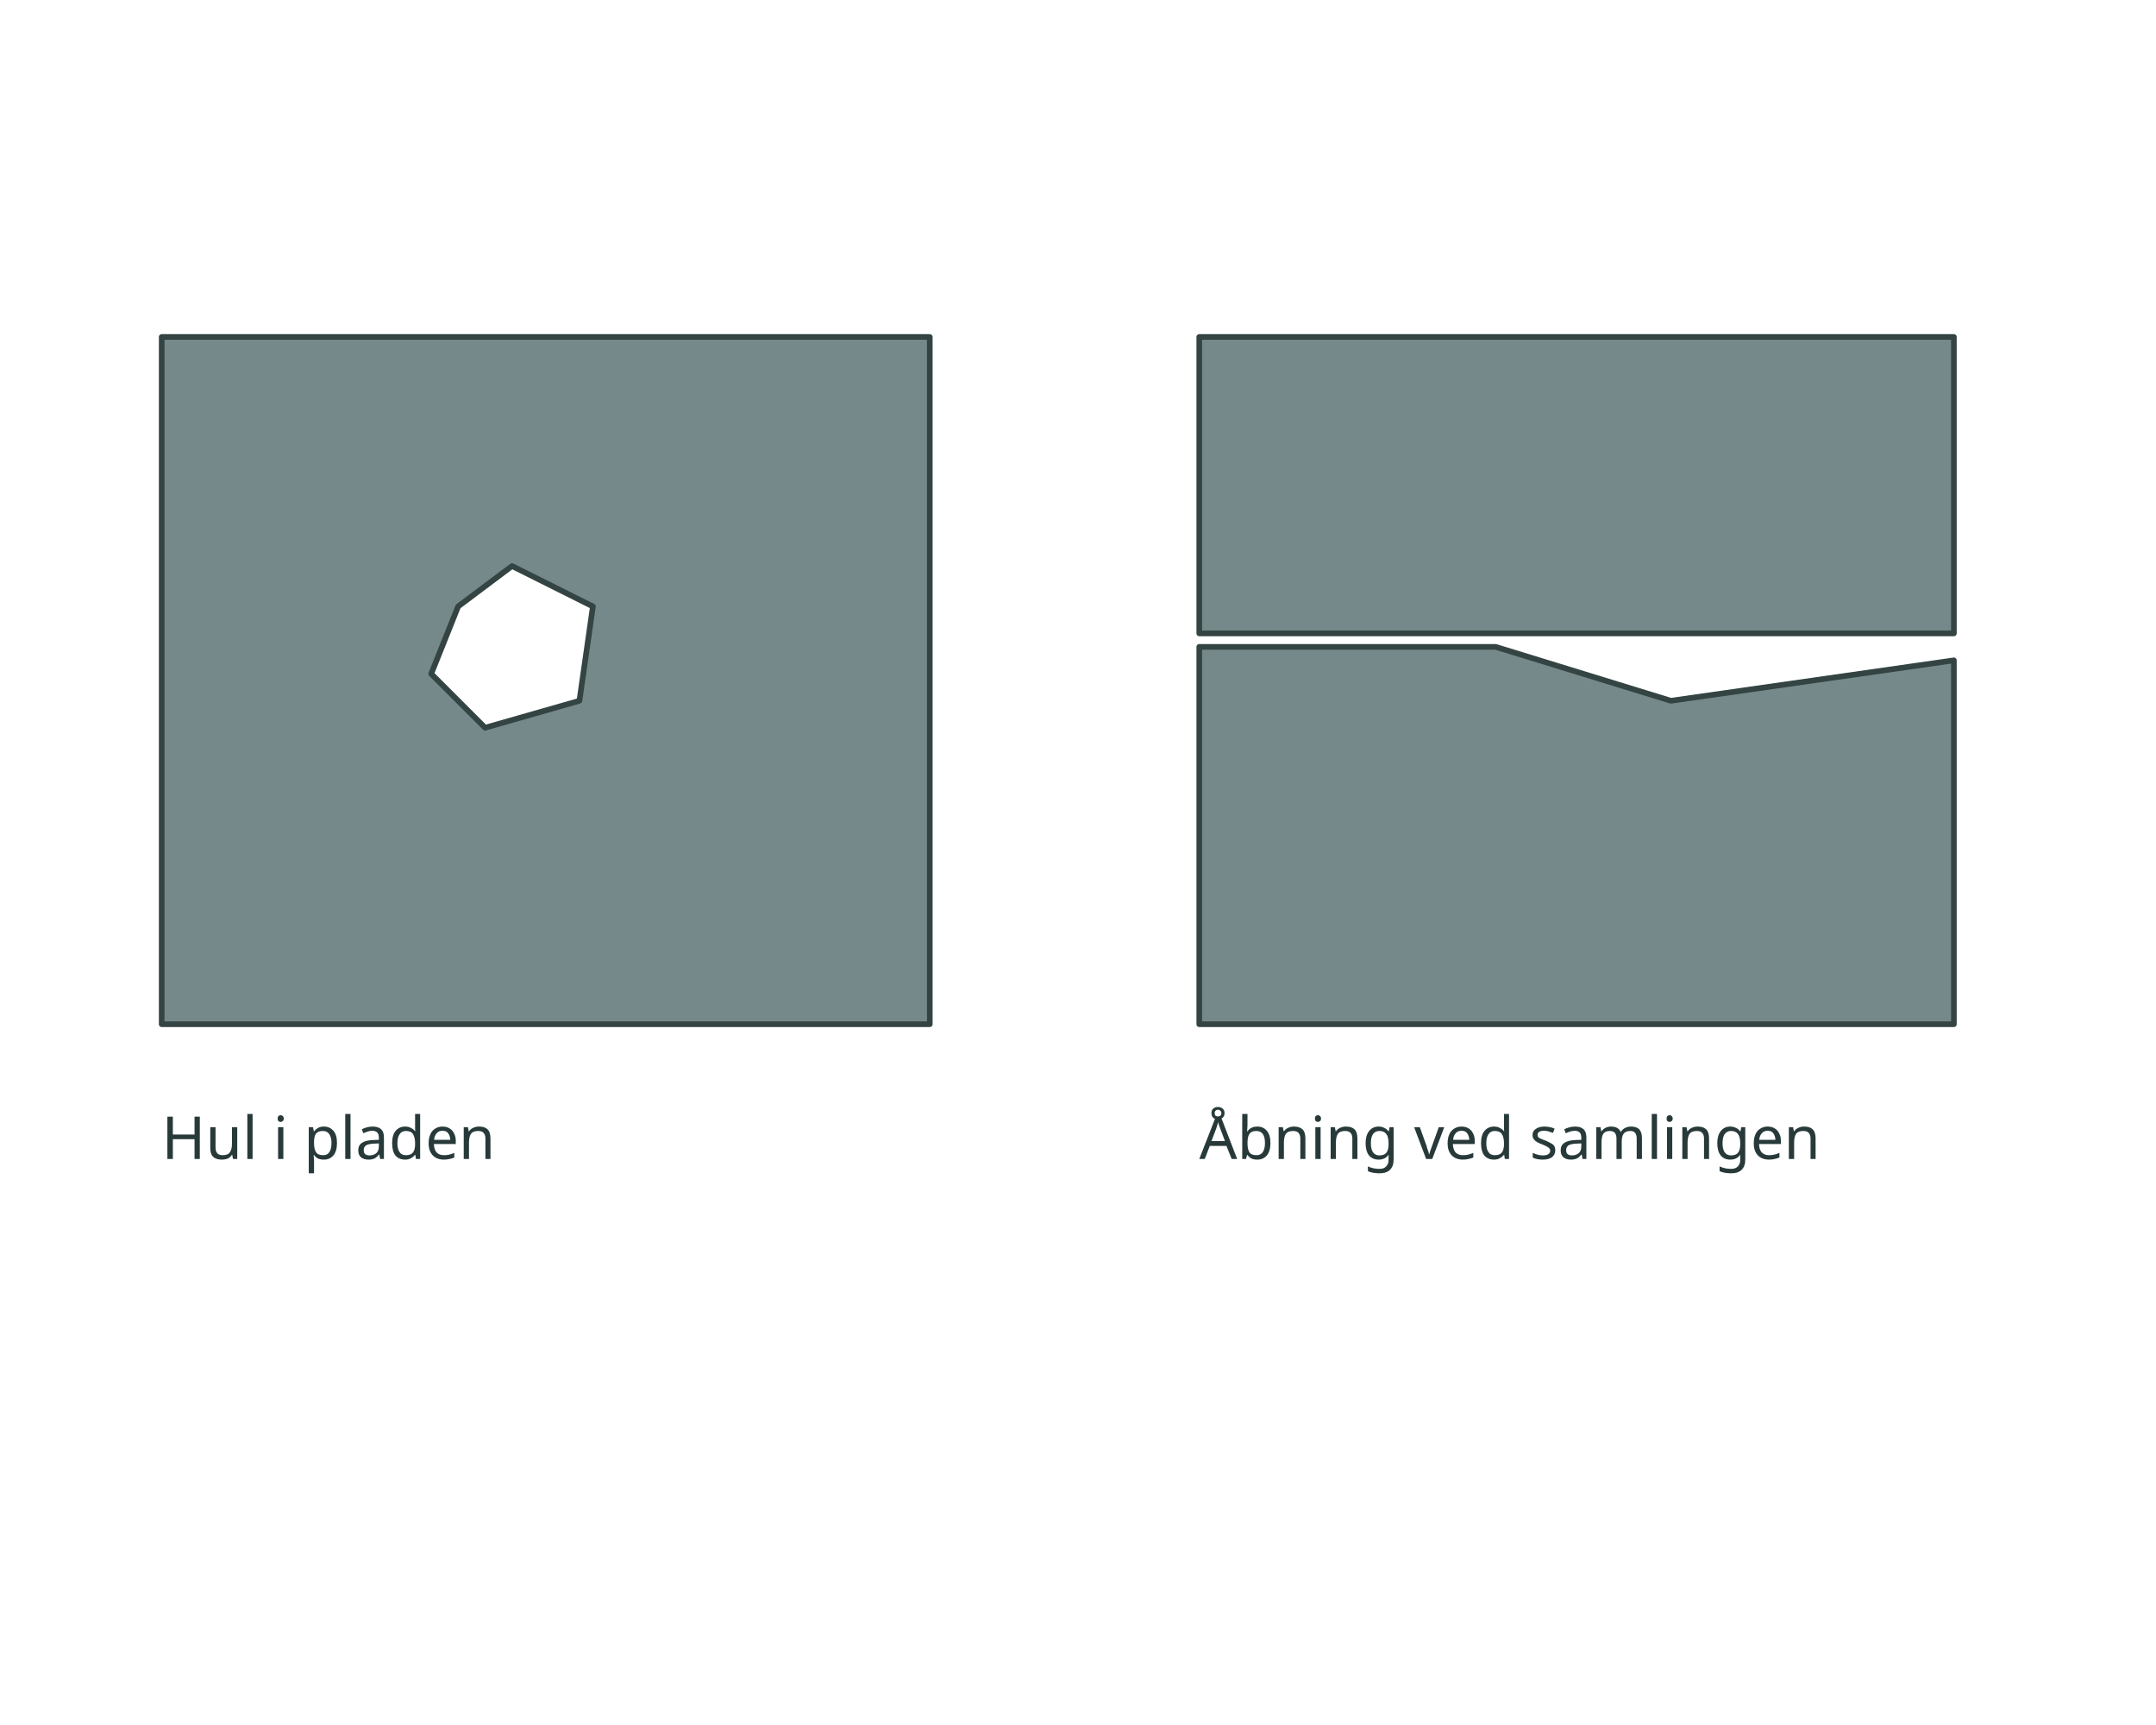
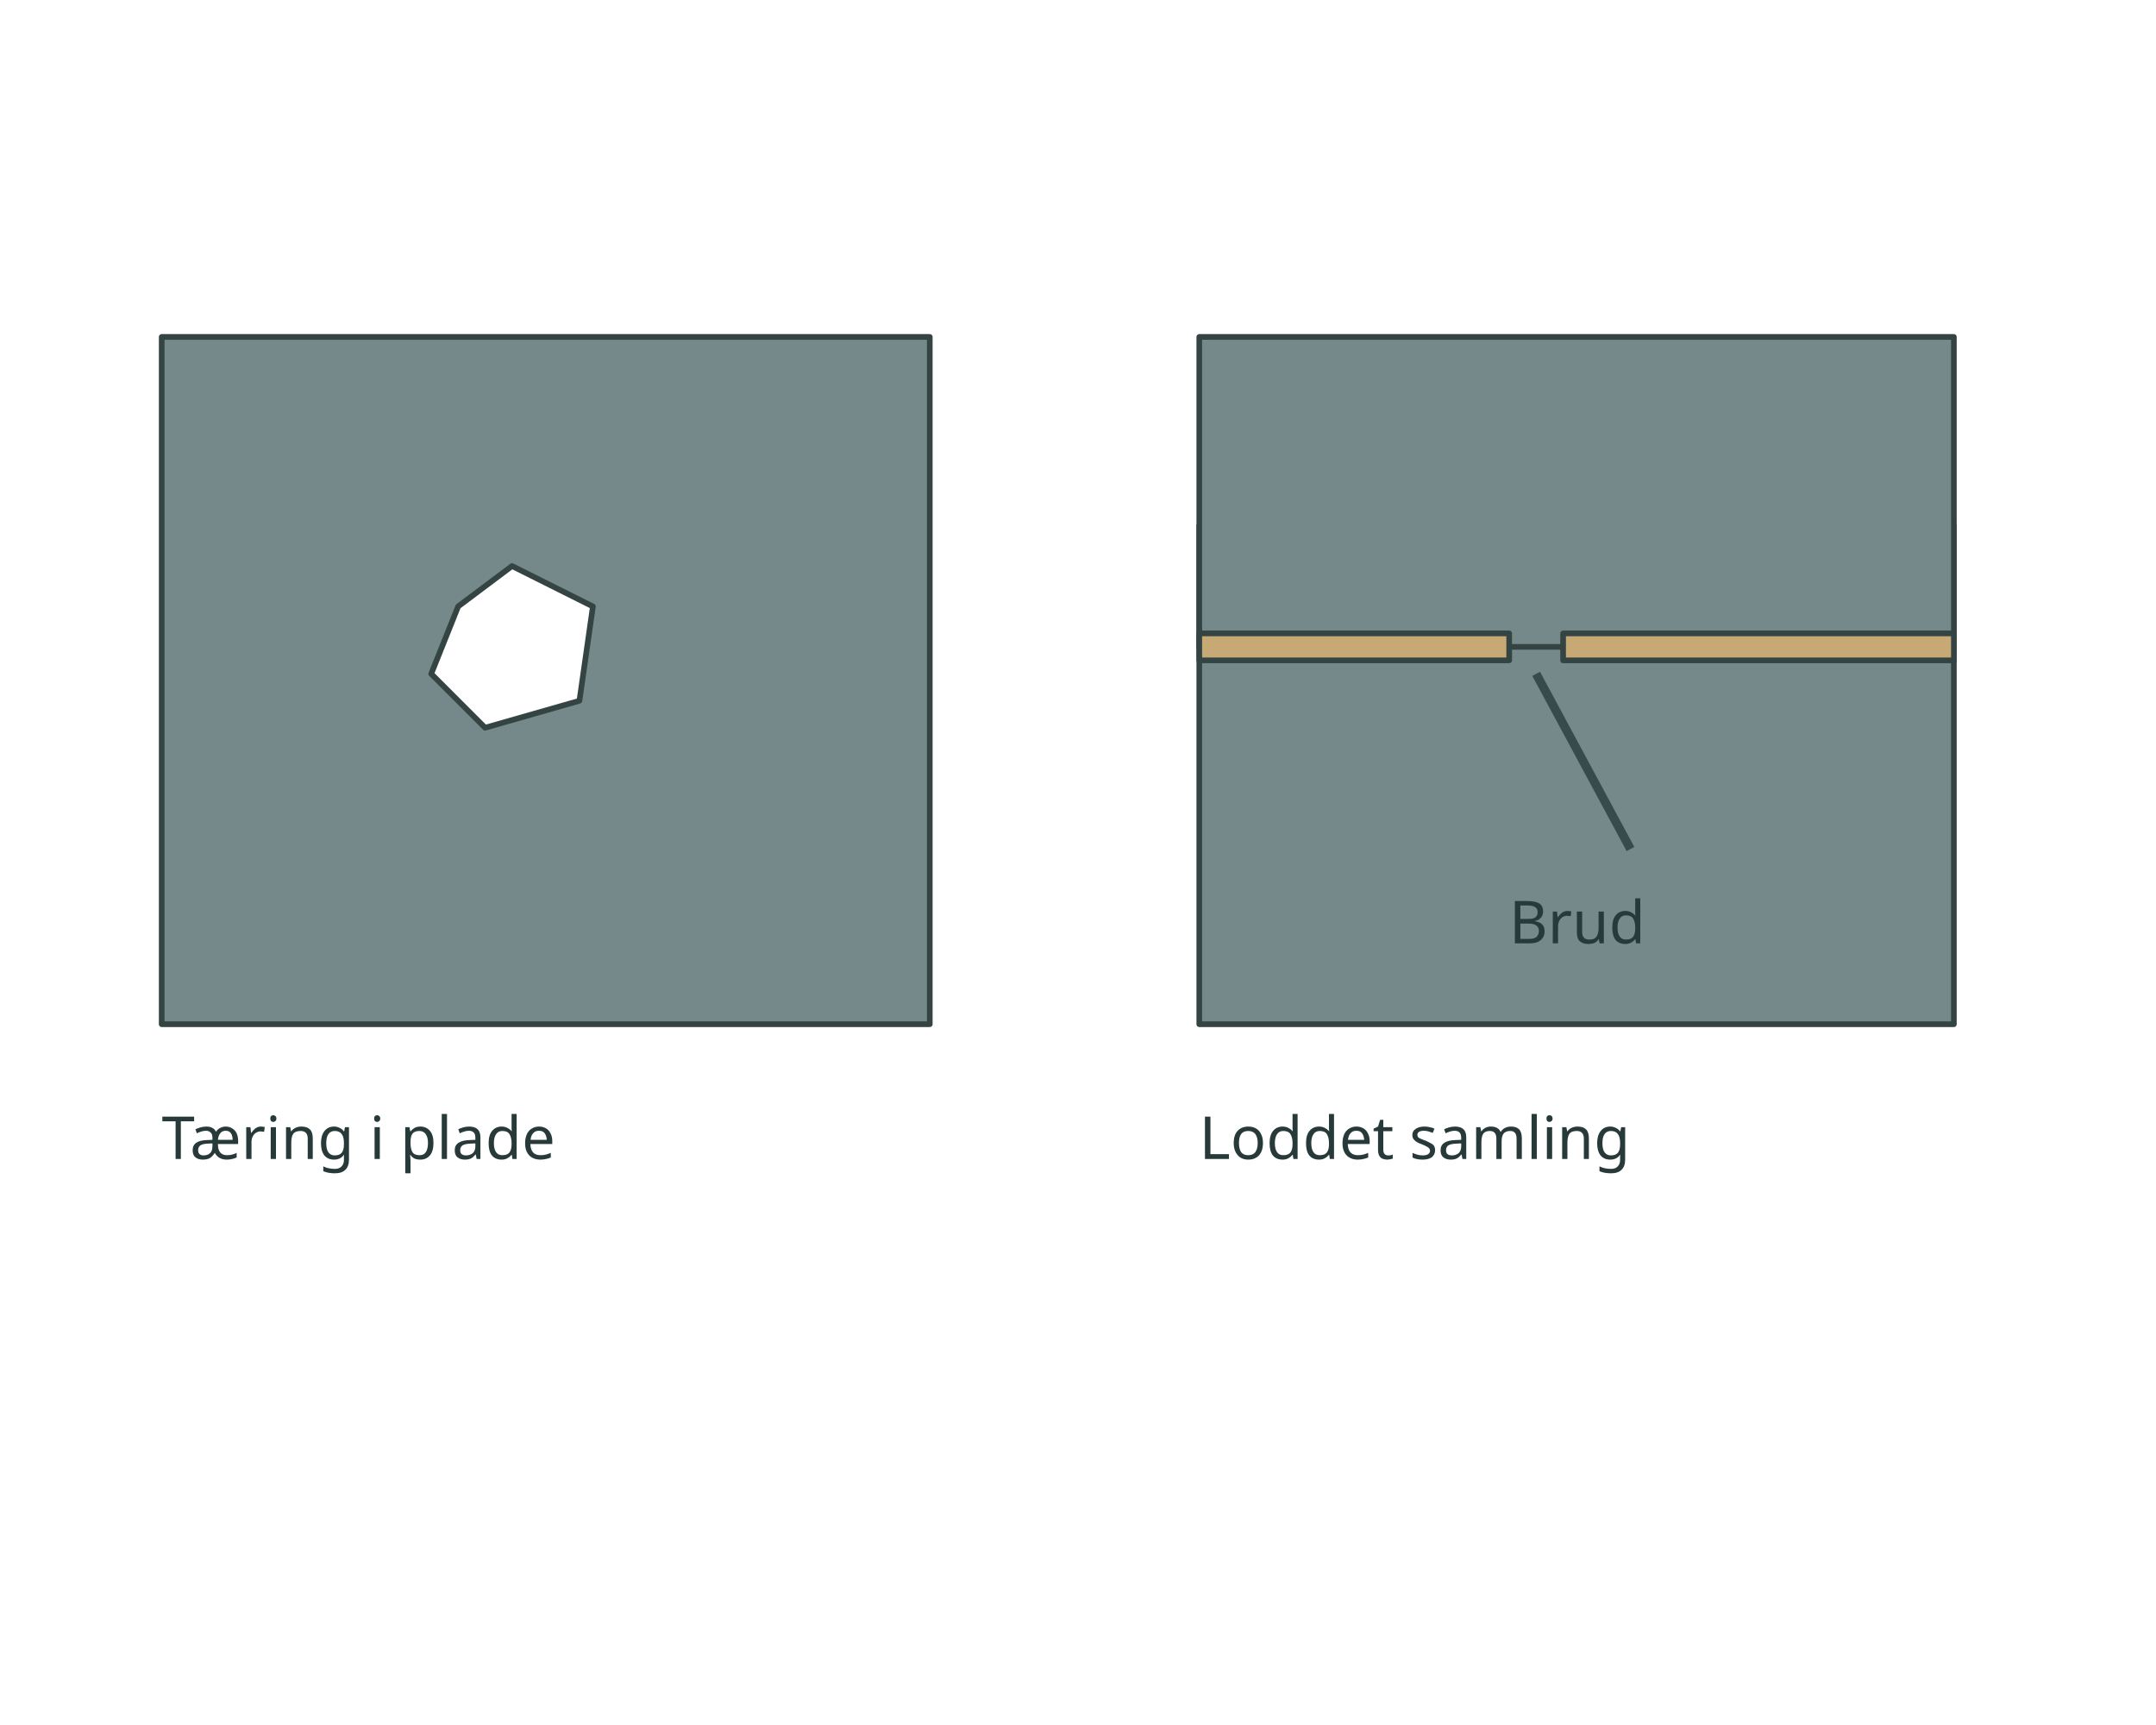
<svg xmlns="http://www.w3.org/2000/svg" viewBox="0 0 160 128">
  <path d="M12.000,76.000 L69.000,76.000 L69.000,25.000 L12.000,25.000 Z M34.000,45.000 L38.000,42.000 L44.000,45.000 L43.000,52.000 L36.000,54.000 L32.000,50.000 Z" fill="#75898a" fill-rule="evenodd" stroke="#344443" stroke-width=".42" stroke-linejoin="round" />
-   <path d="M89.000,25.000 L89.000,47.000 L145.000,47.000 L145.000,25.000 Z" fill="#75898a" fill-rule="evenodd" stroke="#344443" stroke-width=".42" stroke-linejoin="round" />
-   <path d="M89.000,76.000 L145.000,76.000 L145.000,49.000 L124.000,52.000 L111.000,48.000 L89.000,48.000 Z" fill="#75898a" fill-rule="evenodd" stroke="#344443" stroke-width=".42" stroke-linejoin="round" />
-   <text x="12" y="86" font-size="4.4" font-family="sans-serif" fill="#273a39">Hul i pladen</text>
-   <text x="89" y="86" font-size="4.4" font-family="sans-serif" fill="#273a39">Åbning ved samlingen</text>
+   <path d="M145.000,39.000 L89.000,39.000 L89.000,76.000 L145.000,76.000 Z" fill="#75898a" fill-rule="evenodd" stroke="#344443" stroke-width=".42" stroke-linejoin="round" />
+   <path d="M145.000,25.000 L89.000,25.000 L89.000,48.000 L145.000,48.000 Z" fill="#75898a" fill-rule="evenodd" stroke="#344443" stroke-width=".42" stroke-linejoin="round" />
+   <path d="M112.000,47.000 L89.000,47.000 L89.000,49.000 L112.000,49.000 Z" fill="#c6a974" fill-rule="evenodd" stroke="#344443" stroke-width=".42" stroke-linejoin="round" />
+   <path d="M145.000,47.000 L116.000,47.000 L116.000,49.000 L145.000,49.000 Z" fill="#c6a974" fill-rule="evenodd" stroke="#344443" stroke-width=".42" stroke-linejoin="round" />
+   <path d="M114 50L121 63" fill="none" stroke="#374b4b" stroke-width=".65" />
+   <text x="112" y="70" font-size="4.4" font-family="sans-serif" fill="#273a39">Brud</text>
+   <text x="12" y="86" font-size="4.4" font-family="sans-serif" fill="#273a39">Tæring i plade</text>
+   <text x="89" y="86" font-size="4.4" font-family="sans-serif" fill="#273a39">Loddet samling</text>
</svg>
